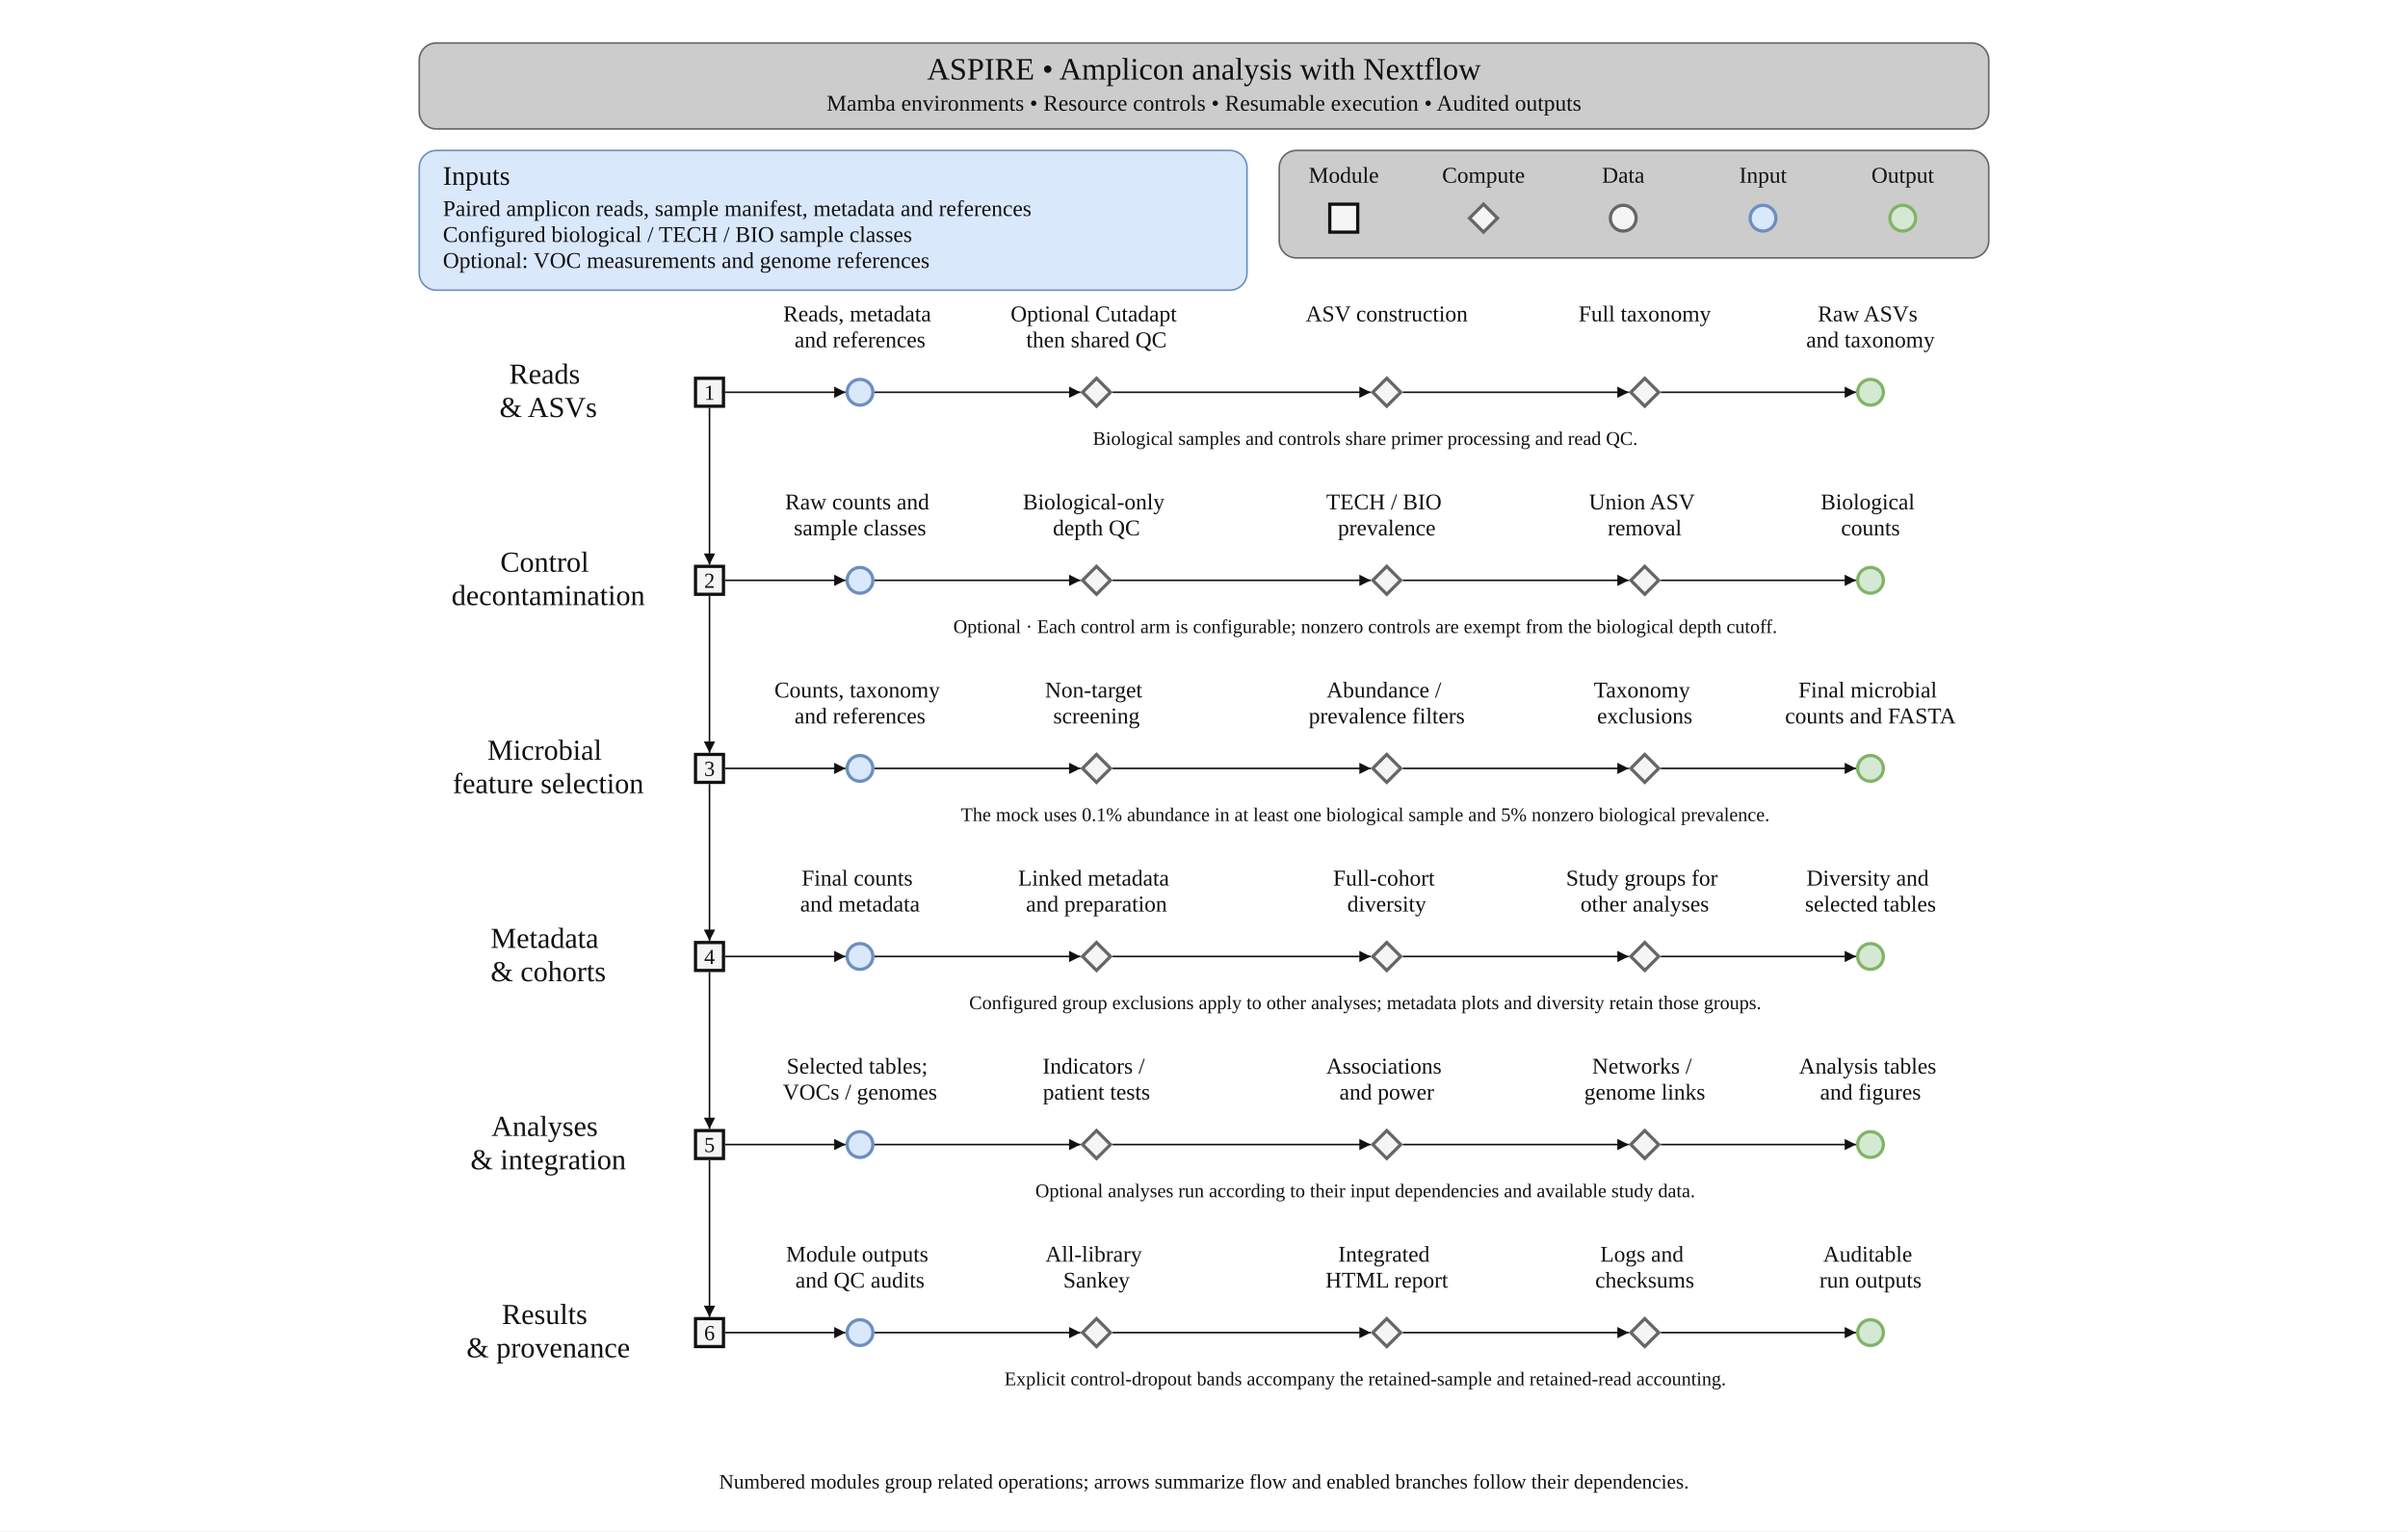
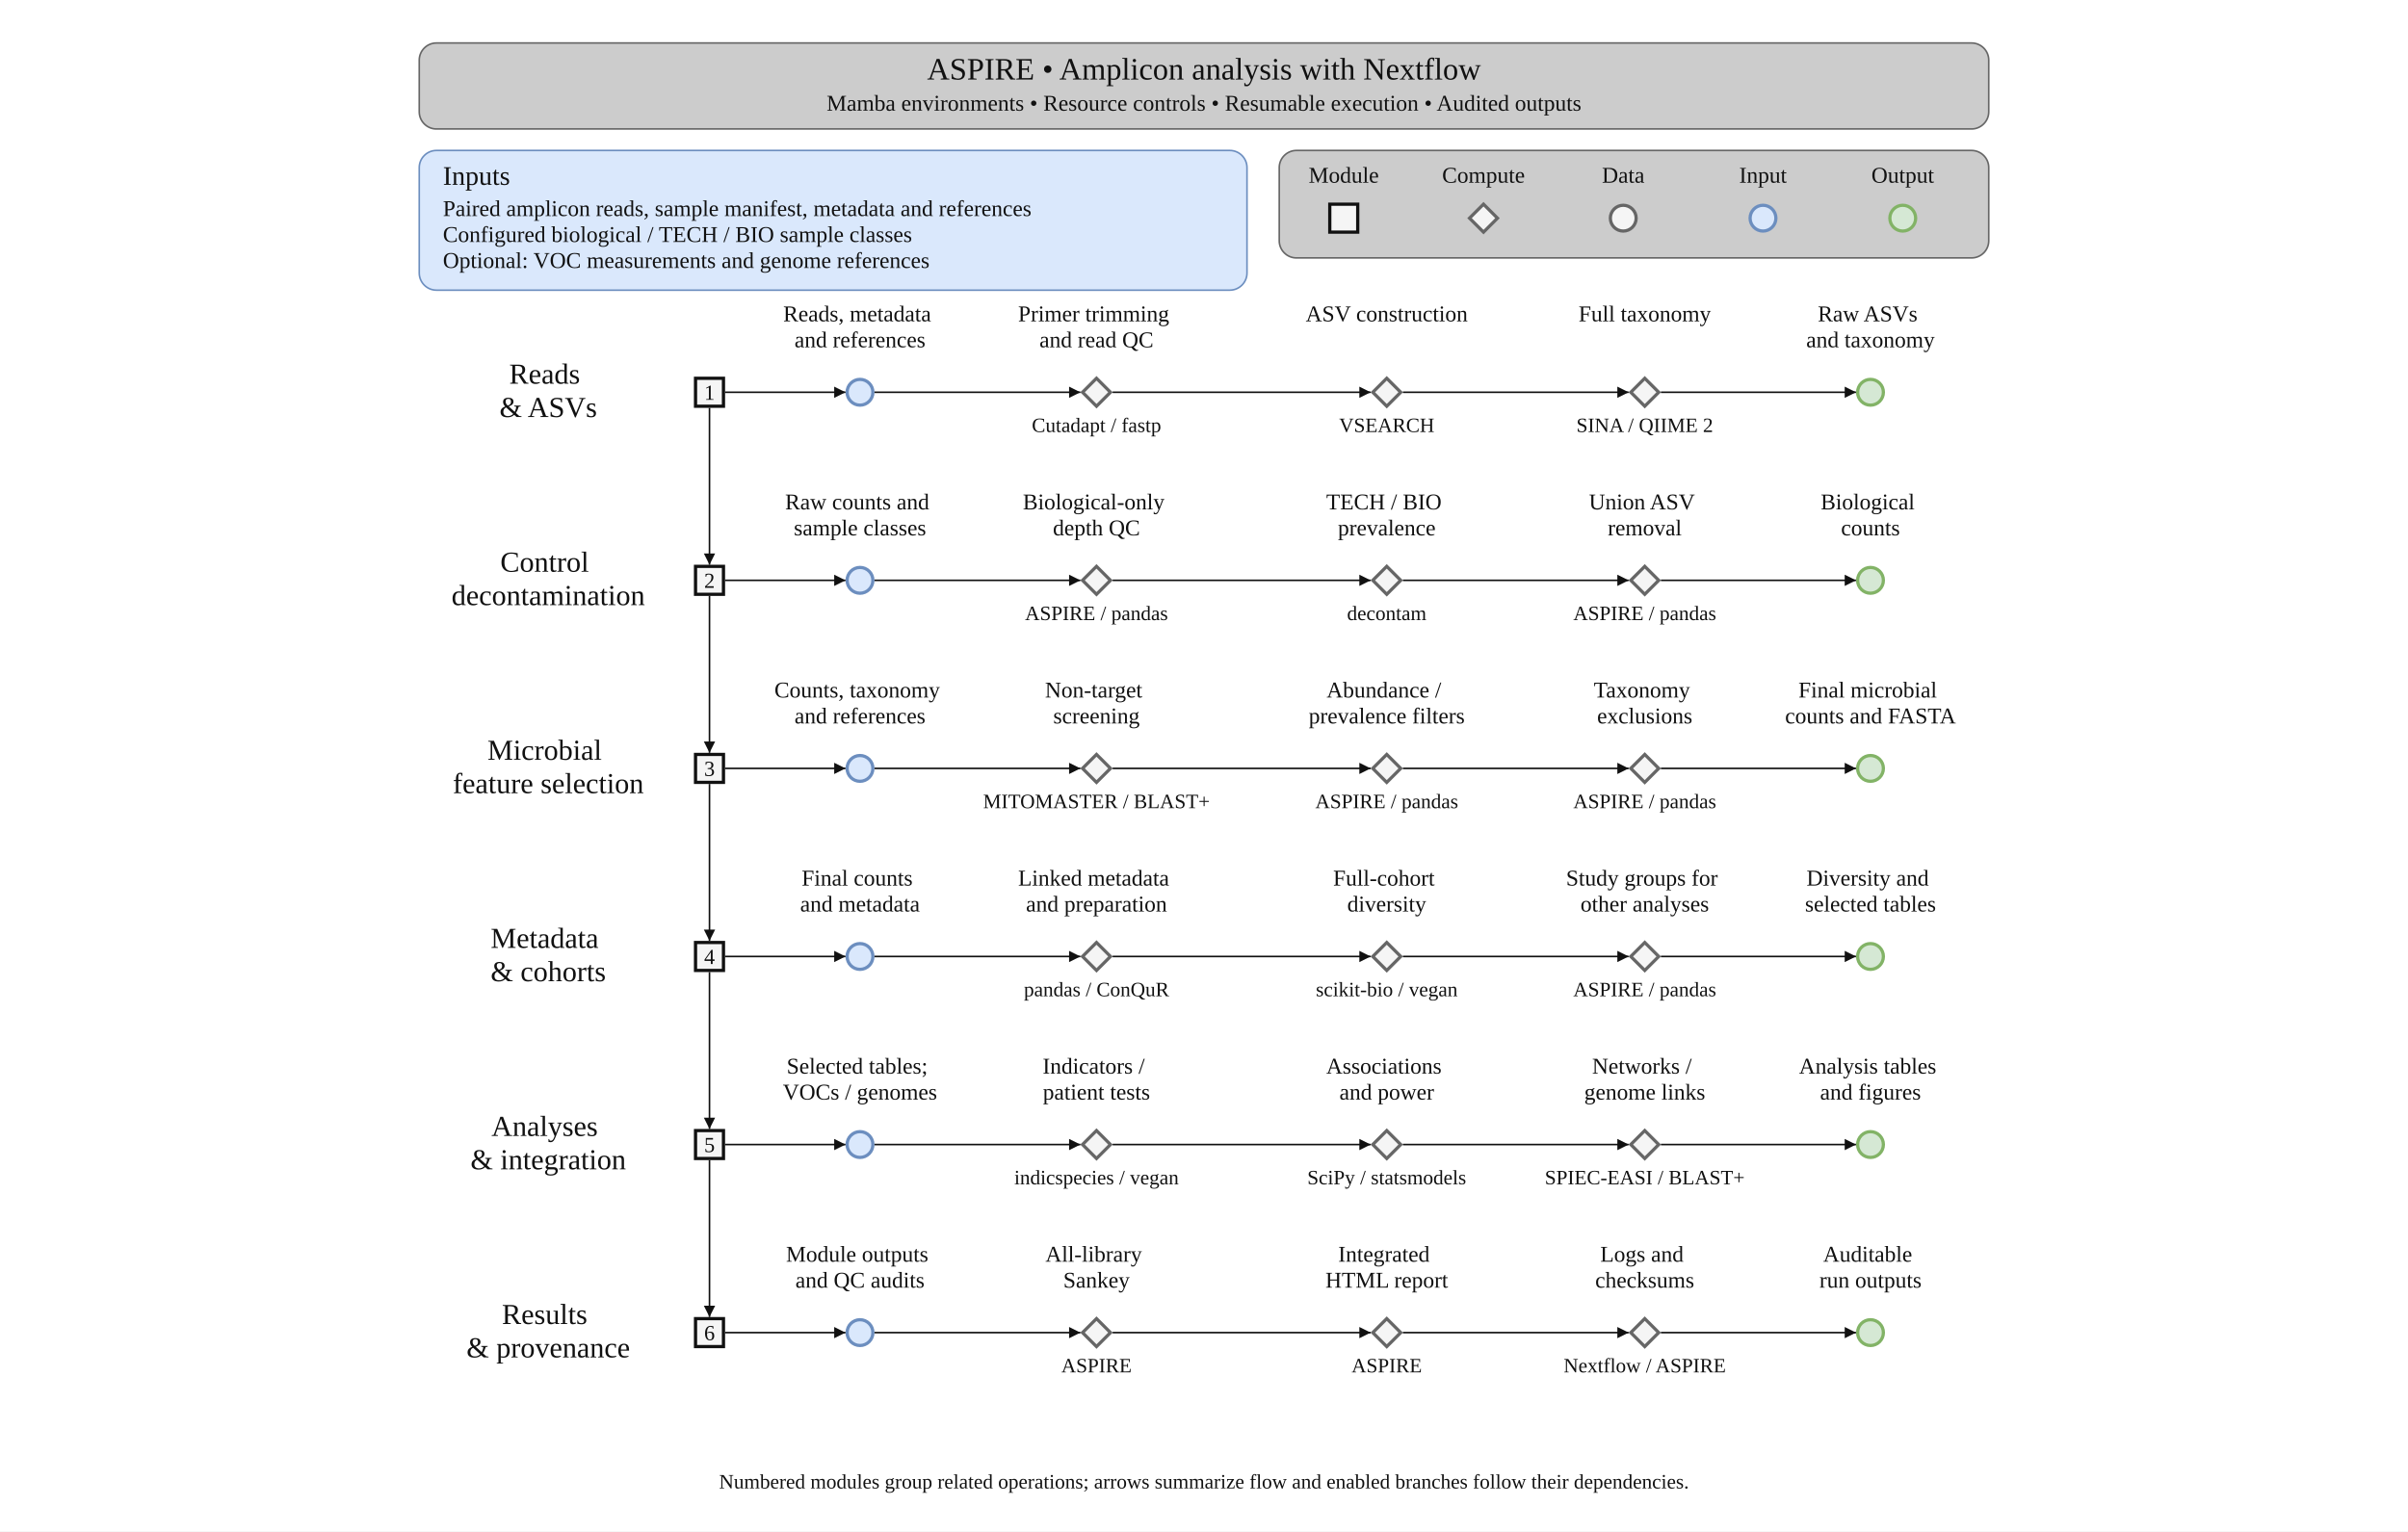
<svg xmlns="http://www.w3.org/2000/svg" viewBox="0 0 2240 1425" width="2240" height="1425" role="img">
  <rect width="2240" height="1425" fill="#ffffff" />
  <svg width="1500" height="1385" viewBox="0 0 1500 1385" role="img" aria-labelledby="title desc" data-workflow-style="mp-nodal-v1" x="370" y="20">
    <rect width="1500" height="1385" fill="#FFFFFF" />
    <style>text{font-family:"Times New Roman",Times,serif;fill:#111111}.wire{fill:none;stroke:#111111;stroke-width:1.5;marker-end:url(#arrow)}</style>
    <defs>
      <marker id="arrow" viewBox="0 0 10 10" refX="10" refY="5" markerWidth="7" markerHeight="7" orient="auto">
        <path d="M0 0 L10 5 L0 10z" fill="#111111" />
      </marker>
    </defs>
    <rect x="20" y="20" width="1460" height="80" rx="16" fill="#CCCCCC" stroke="#666666" stroke-width="1.5" />
    <text x="750" y="54" font-size="29" text-anchor="middle">
      <tspan x="750" dy="0">ASPIRE • Amplicon analysis with Nextflow</tspan>
    </text>
    <text x="750" y="83" font-size="21" text-anchor="middle">
      <tspan x="750" dy="0">Mamba environments • Resource controls • Resumable execution • Audited outputs</tspan>
    </text>
    <rect x="20" y="120" width="770" height="130" rx="16" fill="#DAE8FC" stroke="#6C8EBF" stroke-width="1.5" />
    <text x="42" y="152" font-size="25" text-anchor="start">
      <tspan x="42" dy="0">Inputs</tspan>
    </text>
    <text x="42" y="181" font-size="21" text-anchor="start">
      <tspan x="42" dy="0">Paired amplicon reads, sample manifest, metadata and references</tspan>
      <tspan x="42" dy="24.15">Configured biological / TECH / BIO sample classes</tspan>
      <tspan x="42" dy="24.15">Optional: VOC measurements and genome references</tspan>
    </text>
    <rect x="820" y="120" width="660" height="100" rx="16" fill="#CCCCCC" stroke="#666666" stroke-width="1.5" />
    <text x="880" y="150" font-size="21" text-anchor="middle">
      <tspan x="880" dy="0">Module</tspan>
    </text>
    <rect x="867" y="170" width="26" height="26" fill="#F5F5F5" stroke="#111111" stroke-width="3" data-node="module" />
    <text x="1010" y="150" font-size="21" text-anchor="middle">
      <tspan x="1010" dy="0">Compute</tspan>
    </text>
    <path d="M1010 170 L1023 183 L1010 196 L997 183Z" fill="#F5F5F5" stroke="#666666" stroke-width="3" data-node="compute" />
    <text x="1140" y="150" font-size="21" text-anchor="middle">
      <tspan x="1140" dy="0">Data</tspan>
    </text>
    <circle cx="1140" cy="183" r="12" fill="#F5F5F5" stroke="#666666" stroke-width="3" data-node="data" />
    <text x="1270" y="150" font-size="21" text-anchor="middle">
      <tspan x="1270" dy="0">Input</tspan>
    </text>
    <circle cx="1270" cy="183" r="12" fill="#DAE8FC" stroke="#6C8EBF" stroke-width="3" data-node="input" />
    <text x="1400" y="150" font-size="21" text-anchor="middle">
      <tspan x="1400" dy="0">Output</tspan>
    </text>
    <circle cx="1400" cy="183" r="12" fill="#D5E8D4" stroke="#82B366" stroke-width="3" data-node="output" />
    <text x="140" y="337" font-size="27" text-anchor="middle">
      <tspan x="140" dy="0">Reads</tspan>
      <tspan x="140" dy="31.05">&amp; ASVs</tspan>
    </text>
    <rect x="277" y="332" width="26" height="26" fill="#F5F5F5" stroke="#111111" stroke-width="3" data-node="module" />
    <text x="290" y="352" font-size="20" text-anchor="middle">
      <tspan x="290" dy="0">1</tspan>
    </text>
    <circle cx="430" cy="345" r="12" fill="#DAE8FC" stroke="#6C8EBF" stroke-width="3" data-node="input" />
    <text x="430" y="279" font-size="21" text-anchor="middle">
      <tspan x="430" dy="0">Reads, metadata</tspan>
      <tspan x="430" dy="24.15">and references</tspan>
    </text>
    <circle cx="1370" cy="345" r="12" fill="#D5E8D4" stroke="#82B366" stroke-width="3" data-node="output" />
    <text x="1370" y="279" font-size="21" text-anchor="middle">
      <tspan x="1370" dy="0">Raw ASVs</tspan>
      <tspan x="1370" dy="24.15">and taxonomy</tspan>
    </text>
    <path d="M304.5 345 L416.5 345" class="wire" />
    <path d="M650 332 L663 345 L650 358 L637 345Z" fill="#F5F5F5" stroke="#666666" stroke-width="3" data-node="compute" />
    <text x="650" y="279" font-size="21" text-anchor="middle">
-       <tspan x="650" dy="0">Optional Cutadapt</tspan>
-       <tspan x="650" dy="24.15">then shared QC</tspan>
+       <tspan x="650" dy="0">Primer trimming</tspan>
+       <tspan x="650" dy="24.15">and read QC</tspan>
+     </text>
+     <text x="650" y="382" font-size="19" text-anchor="middle">
+       <tspan x="650" dy="0">Cutadapt / fastp</tspan>
    </text>
    <path d="M443.5 345 L635 345" class="wire" />
    <path d="M920 332 L933 345 L920 358 L907 345Z" fill="#F5F5F5" stroke="#666666" stroke-width="3" data-node="compute" />
    <text x="920" y="279" font-size="21" text-anchor="middle">
      <tspan x="920" dy="0">ASV construction</tspan>
    </text>
+     <text x="920" y="382" font-size="19" text-anchor="middle">
+       <tspan x="920" dy="0">VSEARCH</tspan>
+     </text>
    <path d="M665 345 L905 345" class="wire" />
    <path d="M1160 332 L1173 345 L1160 358 L1147 345Z" fill="#F5F5F5" stroke="#666666" stroke-width="3" data-node="compute" />
    <text x="1160" y="279" font-size="21" text-anchor="middle">
      <tspan x="1160" dy="0">Full taxonomy</tspan>
    </text>
+     <text x="1160" y="382" font-size="19" text-anchor="middle">
+       <tspan x="1160" dy="0">SINA / QIIME 2</tspan>
+     </text>
    <path d="M935 345 L1145 345" class="wire" />
    <path d="M1175 345 L1356.5 345" class="wire" />
-     <text x="900" y="394" font-size="18" text-anchor="middle">
-       <tspan x="900" dy="0">Biological samples and controls share primer processing and read QC.</tspan>
-     </text>
    <path d="M290 359.5 L290 505.5" class="wire" />
    <text x="140" y="512" font-size="27" text-anchor="middle">
      <tspan x="140" dy="0">Control</tspan>
      <tspan x="140" dy="31.05">decontamination</tspan>
    </text>
    <rect x="277" y="507" width="26" height="26" fill="#F5F5F5" stroke="#111111" stroke-width="3" data-node="module" />
    <text x="290" y="527" font-size="20" text-anchor="middle">
      <tspan x="290" dy="0">2</tspan>
    </text>
    <circle cx="430" cy="520" r="12" fill="#DAE8FC" stroke="#6C8EBF" stroke-width="3" data-node="input" />
    <text x="430" y="454" font-size="21" text-anchor="middle">
      <tspan x="430" dy="0">Raw counts and</tspan>
      <tspan x="430" dy="24.15">sample classes</tspan>
    </text>
    <circle cx="1370" cy="520" r="12" fill="#D5E8D4" stroke="#82B366" stroke-width="3" data-node="output" />
    <text x="1370" y="454" font-size="21" text-anchor="middle">
      <tspan x="1370" dy="0">Biological</tspan>
      <tspan x="1370" dy="24.15">counts</tspan>
    </text>
    <path d="M304.5 520 L416.5 520" class="wire" />
    <path d="M650 507 L663 520 L650 533 L637 520Z" fill="#F5F5F5" stroke="#666666" stroke-width="3" data-node="compute" />
    <text x="650" y="454" font-size="21" text-anchor="middle">
      <tspan x="650" dy="0">Biological-only</tspan>
      <tspan x="650" dy="24.15">depth QC</tspan>
    </text>
+     <text x="650" y="557" font-size="19" text-anchor="middle">
+       <tspan x="650" dy="0">ASPIRE / pandas</tspan>
+     </text>
    <path d="M443.5 520 L635 520" class="wire" />
    <path d="M920 507 L933 520 L920 533 L907 520Z" fill="#F5F5F5" stroke="#666666" stroke-width="3" data-node="compute" />
    <text x="920" y="454" font-size="21" text-anchor="middle">
      <tspan x="920" dy="0">TECH / BIO</tspan>
      <tspan x="920" dy="24.15">prevalence</tspan>
    </text>
+     <text x="920" y="557" font-size="19" text-anchor="middle">
+       <tspan x="920" dy="0">decontam</tspan>
+     </text>
    <path d="M665 520 L905 520" class="wire" />
    <path d="M1160 507 L1173 520 L1160 533 L1147 520Z" fill="#F5F5F5" stroke="#666666" stroke-width="3" data-node="compute" />
    <text x="1160" y="454" font-size="21" text-anchor="middle">
      <tspan x="1160" dy="0">Union ASV</tspan>
      <tspan x="1160" dy="24.15">removal</tspan>
    </text>
+     <text x="1160" y="557" font-size="19" text-anchor="middle">
+       <tspan x="1160" dy="0">ASPIRE / pandas</tspan>
+     </text>
    <path d="M935 520 L1145 520" class="wire" />
    <path d="M1175 520 L1356.5 520" class="wire" />
-     <text x="900" y="569" font-size="18" text-anchor="middle">
-       <tspan x="900" dy="0">Optional · Each control arm is configurable; nonzero controls are exempt from the biological depth cutoff.</tspan>
-     </text>
    <path d="M290 534.5 L290 680.5" class="wire" />
    <text x="140" y="687" font-size="27" text-anchor="middle">
      <tspan x="140" dy="0">Microbial</tspan>
      <tspan x="140" dy="31.05">feature selection</tspan>
    </text>
    <rect x="277" y="682" width="26" height="26" fill="#F5F5F5" stroke="#111111" stroke-width="3" data-node="module" />
    <text x="290" y="702" font-size="20" text-anchor="middle">
      <tspan x="290" dy="0">3</tspan>
    </text>
    <circle cx="430" cy="695" r="12" fill="#DAE8FC" stroke="#6C8EBF" stroke-width="3" data-node="input" />
    <text x="430" y="629" font-size="21" text-anchor="middle">
      <tspan x="430" dy="0">Counts, taxonomy</tspan>
      <tspan x="430" dy="24.15">and references</tspan>
    </text>
    <circle cx="1370" cy="695" r="12" fill="#D5E8D4" stroke="#82B366" stroke-width="3" data-node="output" />
    <text x="1370" y="629" font-size="21" text-anchor="middle">
      <tspan x="1370" dy="0">Final microbial</tspan>
      <tspan x="1370" dy="24.15">counts and FASTA</tspan>
    </text>
    <path d="M304.5 695 L416.5 695" class="wire" />
    <path d="M650 682 L663 695 L650 708 L637 695Z" fill="#F5F5F5" stroke="#666666" stroke-width="3" data-node="compute" />
    <text x="650" y="629" font-size="21" text-anchor="middle">
      <tspan x="650" dy="0">Non-target</tspan>
      <tspan x="650" dy="24.15">screening</tspan>
    </text>
+     <text x="650" y="732" font-size="19" text-anchor="middle">
+       <tspan x="650" dy="0">MITOMASTER / BLAST+</tspan>
+     </text>
    <path d="M443.5 695 L635 695" class="wire" />
    <path d="M920 682 L933 695 L920 708 L907 695Z" fill="#F5F5F5" stroke="#666666" stroke-width="3" data-node="compute" />
    <text x="920" y="629" font-size="21" text-anchor="middle">
      <tspan x="920" dy="0">Abundance /</tspan>
      <tspan x="920" dy="24.15">prevalence filters</tspan>
    </text>
+     <text x="920" y="732" font-size="19" text-anchor="middle">
+       <tspan x="920" dy="0">ASPIRE / pandas</tspan>
+     </text>
    <path d="M665 695 L905 695" class="wire" />
    <path d="M1160 682 L1173 695 L1160 708 L1147 695Z" fill="#F5F5F5" stroke="#666666" stroke-width="3" data-node="compute" />
    <text x="1160" y="629" font-size="21" text-anchor="middle">
      <tspan x="1160" dy="0">Taxonomy</tspan>
      <tspan x="1160" dy="24.15">exclusions</tspan>
    </text>
+     <text x="1160" y="732" font-size="19" text-anchor="middle">
+       <tspan x="1160" dy="0">ASPIRE / pandas</tspan>
+     </text>
    <path d="M935 695 L1145 695" class="wire" />
    <path d="M1175 695 L1356.5 695" class="wire" />
-     <text x="900" y="744" font-size="18" text-anchor="middle">
-       <tspan x="900" dy="0">The mock uses 0.1% abundance in at least one biological sample and 5% nonzero biological prevalence.</tspan>
-     </text>
    <path d="M290 709.5 L290 855.5" class="wire" />
    <text x="140" y="862" font-size="27" text-anchor="middle">
      <tspan x="140" dy="0">Metadata</tspan>
      <tspan x="140" dy="31.05">&amp; cohorts</tspan>
    </text>
    <rect x="277" y="857" width="26" height="26" fill="#F5F5F5" stroke="#111111" stroke-width="3" data-node="module" />
    <text x="290" y="877" font-size="20" text-anchor="middle">
      <tspan x="290" dy="0">4</tspan>
    </text>
    <circle cx="430" cy="870" r="12" fill="#DAE8FC" stroke="#6C8EBF" stroke-width="3" data-node="input" />
    <text x="430" y="804" font-size="21" text-anchor="middle">
      <tspan x="430" dy="0">Final counts</tspan>
      <tspan x="430" dy="24.15">and metadata</tspan>
    </text>
    <circle cx="1370" cy="870" r="12" fill="#D5E8D4" stroke="#82B366" stroke-width="3" data-node="output" />
    <text x="1370" y="804" font-size="21" text-anchor="middle">
      <tspan x="1370" dy="0">Diversity and</tspan>
      <tspan x="1370" dy="24.15">selected tables</tspan>
    </text>
    <path d="M304.5 870 L416.5 870" class="wire" />
    <path d="M650 857 L663 870 L650 883 L637 870Z" fill="#F5F5F5" stroke="#666666" stroke-width="3" data-node="compute" />
    <text x="650" y="804" font-size="21" text-anchor="middle">
      <tspan x="650" dy="0">Linked metadata</tspan>
      <tspan x="650" dy="24.15">and preparation</tspan>
    </text>
+     <text x="650" y="907" font-size="19" text-anchor="middle">
+       <tspan x="650" dy="0">pandas / ConQuR</tspan>
+     </text>
    <path d="M443.5 870 L635 870" class="wire" />
    <path d="M920 857 L933 870 L920 883 L907 870Z" fill="#F5F5F5" stroke="#666666" stroke-width="3" data-node="compute" />
    <text x="920" y="804" font-size="21" text-anchor="middle">
      <tspan x="920" dy="0">Full-cohort</tspan>
      <tspan x="920" dy="24.15">diversity</tspan>
    </text>
+     <text x="920" y="907" font-size="19" text-anchor="middle">
+       <tspan x="920" dy="0">scikit-bio / vegan</tspan>
+     </text>
    <path d="M665 870 L905 870" class="wire" />
    <path d="M1160 857 L1173 870 L1160 883 L1147 870Z" fill="#F5F5F5" stroke="#666666" stroke-width="3" data-node="compute" />
    <text x="1160" y="804" font-size="21" text-anchor="middle">
      <tspan x="1160" dy="0">Study groups for</tspan>
      <tspan x="1160" dy="24.15">other analyses</tspan>
    </text>
+     <text x="1160" y="907" font-size="19" text-anchor="middle">
+       <tspan x="1160" dy="0">ASPIRE / pandas</tspan>
+     </text>
    <path d="M935 870 L1145 870" class="wire" />
    <path d="M1175 870 L1356.5 870" class="wire" />
-     <text x="900" y="919" font-size="18" text-anchor="middle">
-       <tspan x="900" dy="0">Configured group exclusions apply to other analyses; metadata plots and diversity retain those groups.</tspan>
-     </text>
    <path d="M290 884.5 L290 1030.5" class="wire" />
    <text x="140" y="1037" font-size="27" text-anchor="middle">
      <tspan x="140" dy="0">Analyses</tspan>
      <tspan x="140" dy="31.05">&amp; integration</tspan>
    </text>
    <rect x="277" y="1032" width="26" height="26" fill="#F5F5F5" stroke="#111111" stroke-width="3" data-node="module" />
    <text x="290" y="1052" font-size="20" text-anchor="middle">
      <tspan x="290" dy="0">5</tspan>
    </text>
    <circle cx="430" cy="1045" r="12" fill="#DAE8FC" stroke="#6C8EBF" stroke-width="3" data-node="input" />
    <text x="430" y="979" font-size="21" text-anchor="middle">
      <tspan x="430" dy="0">Selected tables;</tspan>
      <tspan x="430" dy="24.15">VOCs / genomes</tspan>
    </text>
    <circle cx="1370" cy="1045" r="12" fill="#D5E8D4" stroke="#82B366" stroke-width="3" data-node="output" />
    <text x="1370" y="979" font-size="21" text-anchor="middle">
      <tspan x="1370" dy="0">Analysis tables</tspan>
      <tspan x="1370" dy="24.15">and figures</tspan>
    </text>
    <path d="M304.5 1045 L416.5 1045" class="wire" />
    <path d="M650 1032 L663 1045 L650 1058 L637 1045Z" fill="#F5F5F5" stroke="#666666" stroke-width="3" data-node="compute" />
    <text x="650" y="979" font-size="21" text-anchor="middle">
      <tspan x="650" dy="0">Indicators /</tspan>
      <tspan x="650" dy="24.15">patient tests</tspan>
    </text>
+     <text x="650" y="1082" font-size="19" text-anchor="middle">
+       <tspan x="650" dy="0">indicspecies / vegan</tspan>
+     </text>
    <path d="M443.5 1045 L635 1045" class="wire" />
    <path d="M920 1032 L933 1045 L920 1058 L907 1045Z" fill="#F5F5F5" stroke="#666666" stroke-width="3" data-node="compute" />
    <text x="920" y="979" font-size="21" text-anchor="middle">
      <tspan x="920" dy="0">Associations</tspan>
      <tspan x="920" dy="24.15">and power</tspan>
    </text>
+     <text x="920" y="1082" font-size="19" text-anchor="middle">
+       <tspan x="920" dy="0">SciPy / statsmodels</tspan>
+     </text>
    <path d="M665 1045 L905 1045" class="wire" />
    <path d="M1160 1032 L1173 1045 L1160 1058 L1147 1045Z" fill="#F5F5F5" stroke="#666666" stroke-width="3" data-node="compute" />
    <text x="1160" y="979" font-size="21" text-anchor="middle">
      <tspan x="1160" dy="0">Networks /</tspan>
      <tspan x="1160" dy="24.15">genome links</tspan>
    </text>
+     <text x="1160" y="1082" font-size="19" text-anchor="middle">
+       <tspan x="1160" dy="0">SPIEC-EASI / BLAST+</tspan>
+     </text>
    <path d="M935 1045 L1145 1045" class="wire" />
    <path d="M1175 1045 L1356.5 1045" class="wire" />
-     <text x="900" y="1094" font-size="18" text-anchor="middle">
-       <tspan x="900" dy="0">Optional analyses run according to their input dependencies and available study data.</tspan>
-     </text>
    <path d="M290 1059.5 L290 1205.5" class="wire" />
    <text x="140" y="1212" font-size="27" text-anchor="middle">
      <tspan x="140" dy="0">Results</tspan>
      <tspan x="140" dy="31.05">&amp; provenance</tspan>
    </text>
    <rect x="277" y="1207" width="26" height="26" fill="#F5F5F5" stroke="#111111" stroke-width="3" data-node="module" />
    <text x="290" y="1227" font-size="20" text-anchor="middle">
      <tspan x="290" dy="0">6</tspan>
    </text>
    <circle cx="430" cy="1220" r="12" fill="#DAE8FC" stroke="#6C8EBF" stroke-width="3" data-node="input" />
    <text x="430" y="1154" font-size="21" text-anchor="middle">
      <tspan x="430" dy="0">Module outputs</tspan>
      <tspan x="430" dy="24.15">and QC audits</tspan>
    </text>
    <circle cx="1370" cy="1220" r="12" fill="#D5E8D4" stroke="#82B366" stroke-width="3" data-node="output" />
    <text x="1370" y="1154" font-size="21" text-anchor="middle">
      <tspan x="1370" dy="0">Auditable</tspan>
      <tspan x="1370" dy="24.15">run outputs</tspan>
    </text>
    <path d="M304.5 1220 L416.5 1220" class="wire" />
    <path d="M650 1207 L663 1220 L650 1233 L637 1220Z" fill="#F5F5F5" stroke="#666666" stroke-width="3" data-node="compute" />
    <text x="650" y="1154" font-size="21" text-anchor="middle">
      <tspan x="650" dy="0">All-library</tspan>
      <tspan x="650" dy="24.15">Sankey</tspan>
    </text>
+     <text x="650" y="1257" font-size="19" text-anchor="middle">
+       <tspan x="650" dy="0">ASPIRE</tspan>
+     </text>
    <path d="M443.5 1220 L635 1220" class="wire" />
    <path d="M920 1207 L933 1220 L920 1233 L907 1220Z" fill="#F5F5F5" stroke="#666666" stroke-width="3" data-node="compute" />
    <text x="920" y="1154" font-size="21" text-anchor="middle">
      <tspan x="920" dy="0">Integrated</tspan>
      <tspan x="920" dy="24.15">HTML report</tspan>
    </text>
+     <text x="920" y="1257" font-size="19" text-anchor="middle">
+       <tspan x="920" dy="0">ASPIRE</tspan>
+     </text>
    <path d="M665 1220 L905 1220" class="wire" />
    <path d="M1160 1207 L1173 1220 L1160 1233 L1147 1220Z" fill="#F5F5F5" stroke="#666666" stroke-width="3" data-node="compute" />
    <text x="1160" y="1154" font-size="21" text-anchor="middle">
      <tspan x="1160" dy="0">Logs and</tspan>
      <tspan x="1160" dy="24.15">checksums</tspan>
    </text>
+     <text x="1160" y="1257" font-size="19" text-anchor="middle">
+       <tspan x="1160" dy="0">Nextflow / ASPIRE</tspan>
+     </text>
    <path d="M935 1220 L1145 1220" class="wire" />
    <path d="M1175 1220 L1356.5 1220" class="wire" />
-     <text x="900" y="1269" font-size="18" text-anchor="middle">
-       <tspan x="900" dy="0">Explicit control-dropout bands accompany the retained-sample and retained-read accounting.</tspan>
-     </text>
    <text x="750" y="1365" font-size="19" text-anchor="middle">
      <tspan x="750" dy="0">Numbered modules group related operations; arrows summarize flow and enabled branches follow their dependencies.</tspan>
    </text>
  </svg>
</svg>
